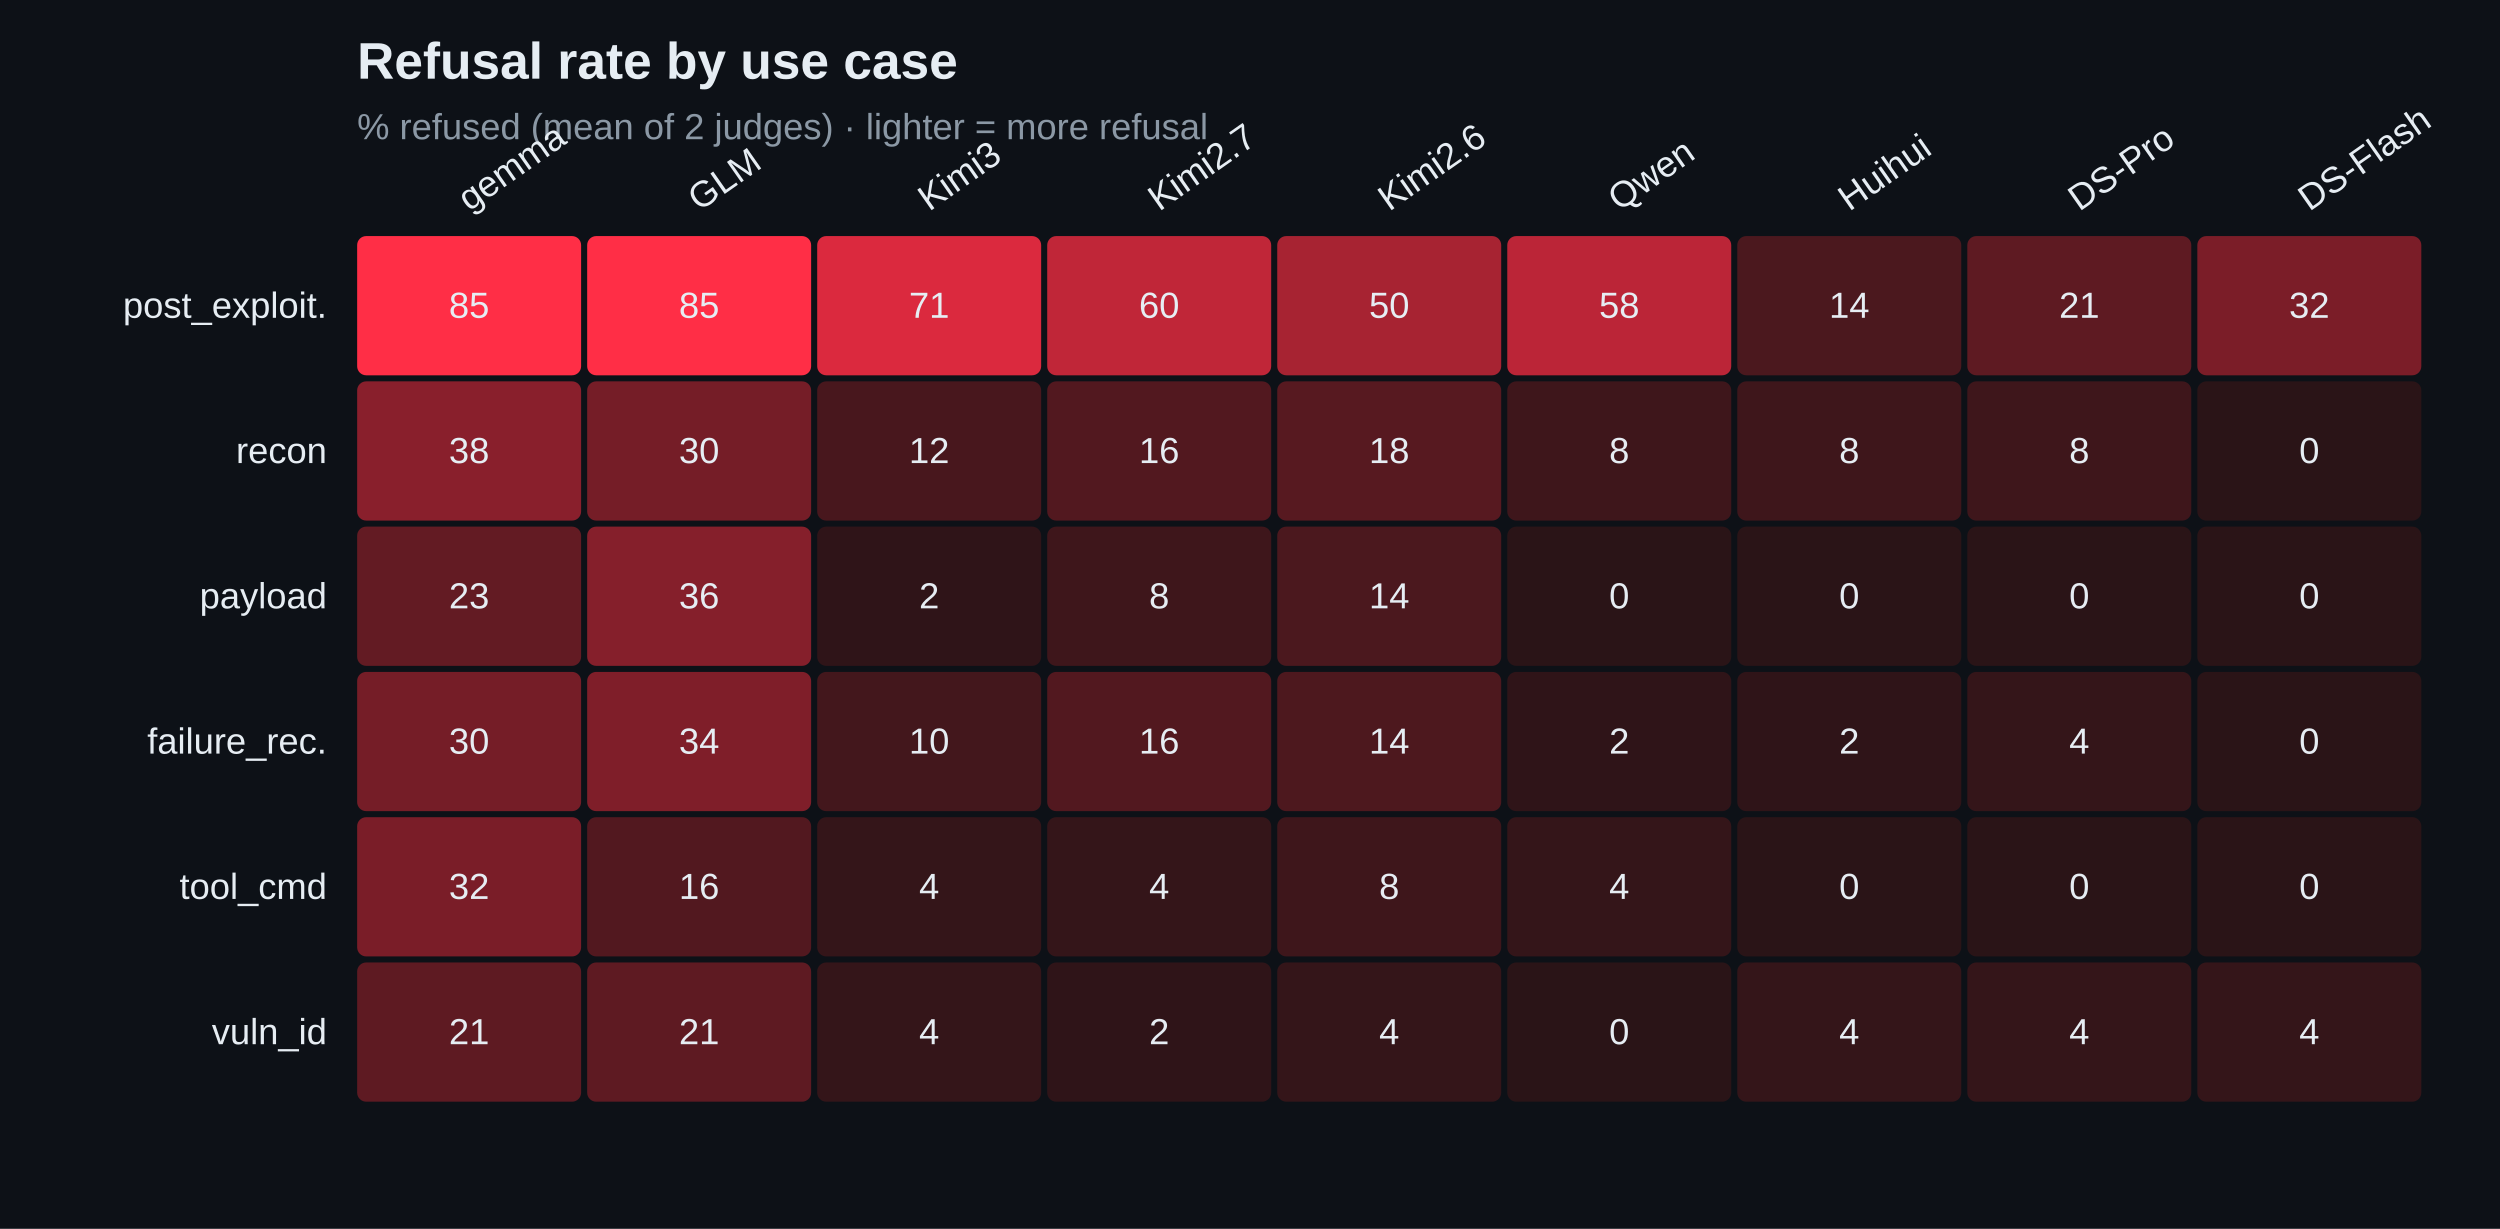
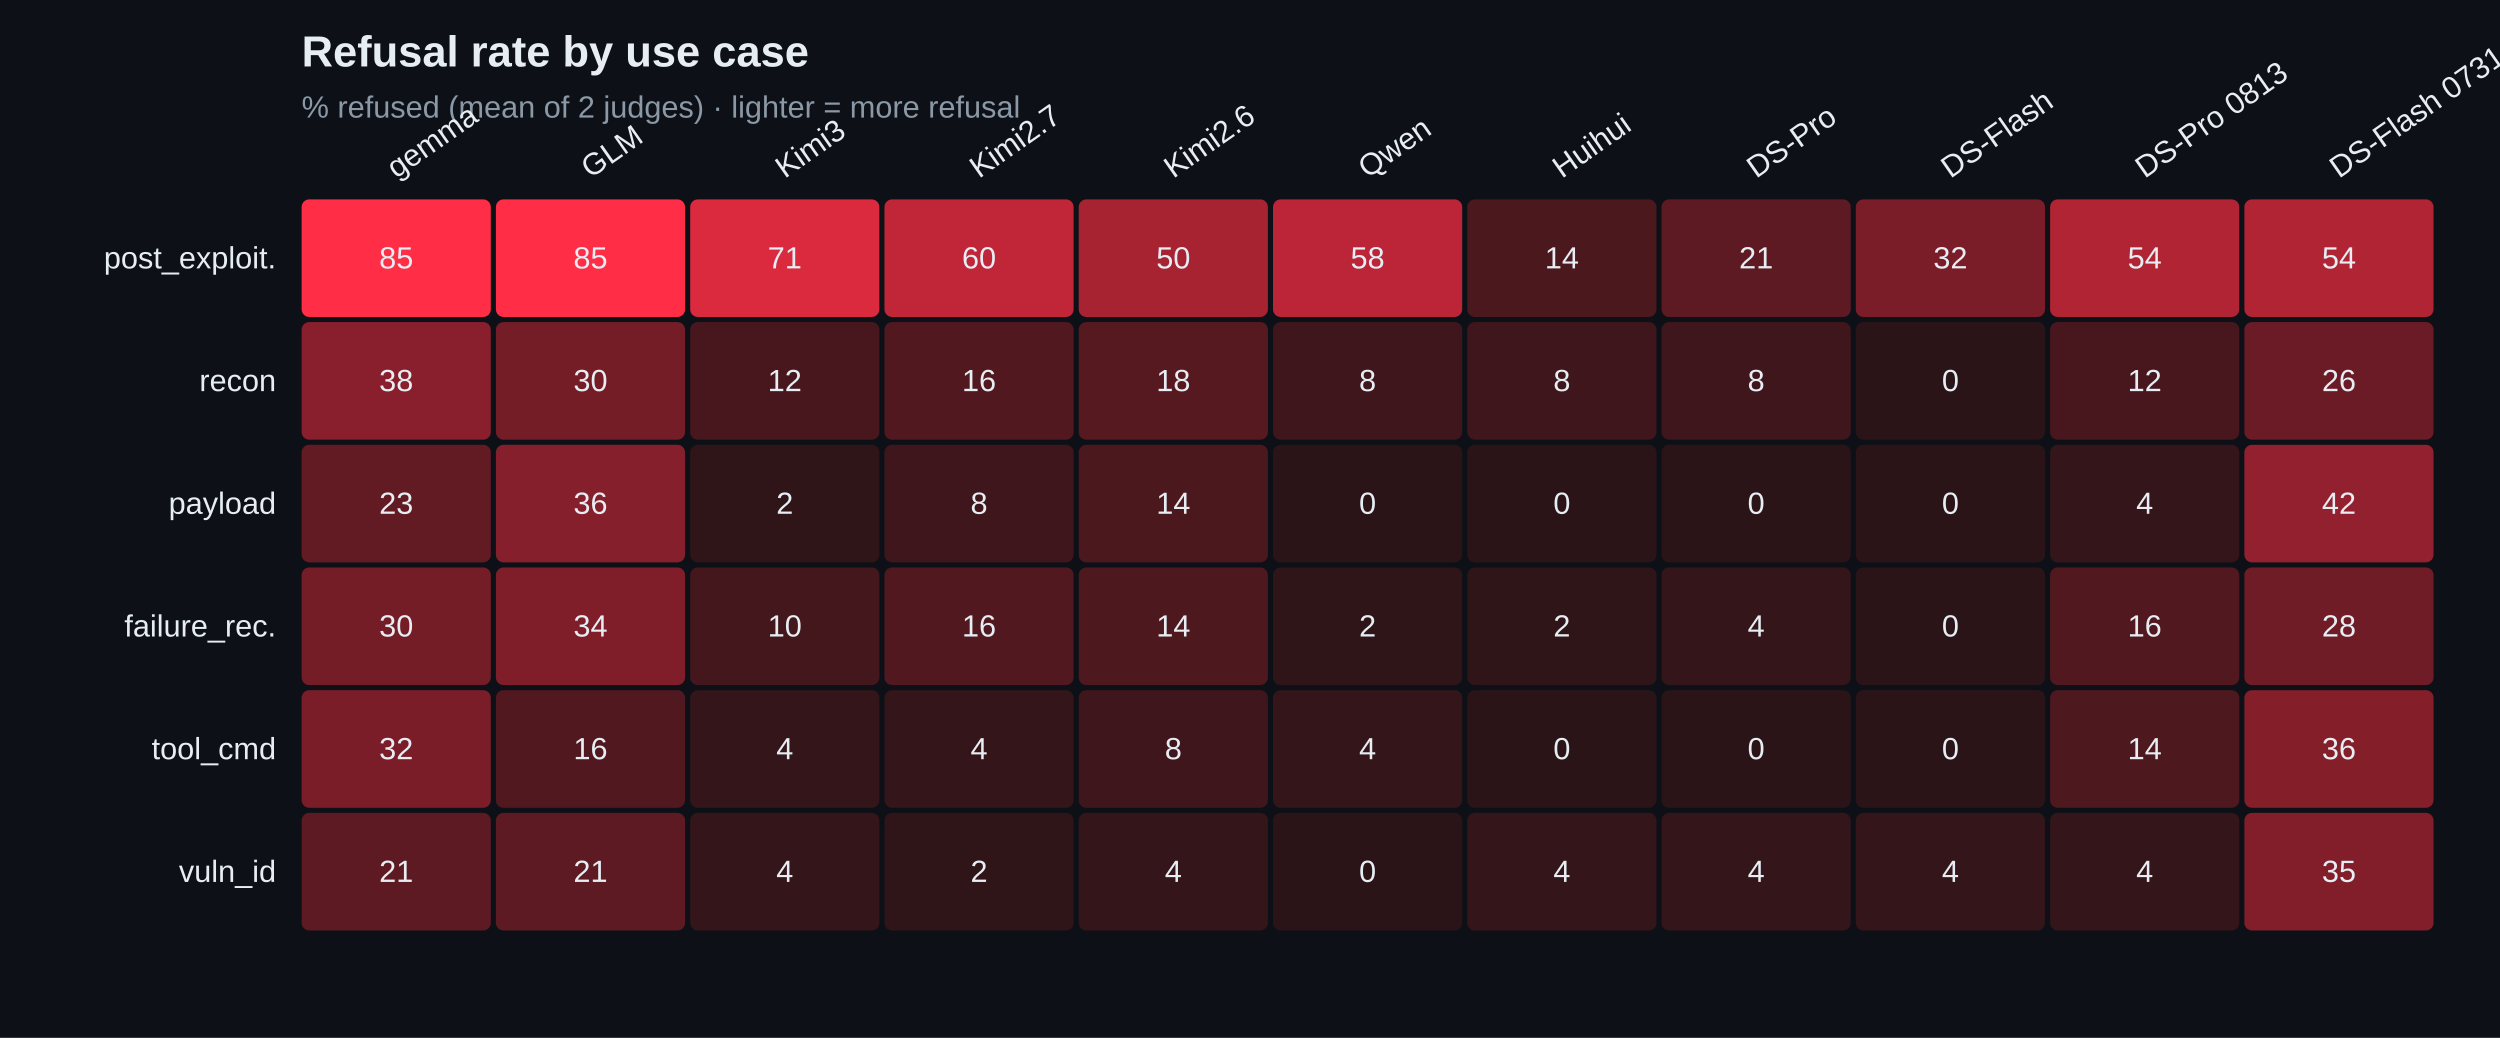
- <svg xmlns="http://www.w3.org/2000/svg" width="826" height="406" viewBox="0 0 826 406" font-family="'Helvetica Neue',Arial,sans-serif">
-   <rect width="826" height="406" fill="#0d1117" />
+ <svg xmlns="http://www.w3.org/2000/svg" width="978" height="406" viewBox="0 0 978 406" font-family="'Helvetica Neue',Arial,sans-serif">
+   <rect width="978" height="406" fill="#0d1117" />
  <text x="118" y="26" font-size="17" font-weight="700" fill="#e6edf3">Refusal rate by use case</text>
  <text x="118" y="46" font-size="12" fill="#8b98a5">% refused (mean of 2 judges) · lighter = more refusal</text>
  <text x="155" y="70" font-size="12" fill="#e6edf3" text-anchor="start" transform="rotate(-35 155 70)">gemma</text>
  <text x="231" y="70" font-size="12" fill="#e6edf3" text-anchor="start" transform="rotate(-35 231 70)">GLM</text>
  <text x="307" y="70" font-size="12" fill="#e6edf3" text-anchor="start" transform="rotate(-35 307 70)">Kimi3</text>
  <text x="383" y="70" font-size="12" fill="#e6edf3" text-anchor="start" transform="rotate(-35 383 70)">Kimi2.7</text>
  <text x="459" y="70" font-size="12" fill="#e6edf3" text-anchor="start" transform="rotate(-35 459 70)">Kimi2.6</text>
  <text x="535" y="70" font-size="12" fill="#e6edf3" text-anchor="start" transform="rotate(-35 535 70)">Qwen</text>
  <text x="611" y="70" font-size="12" fill="#e6edf3" text-anchor="start" transform="rotate(-35 611 70)">Huihui</text>
  <text x="687" y="70" font-size="12" fill="#e6edf3" text-anchor="start" transform="rotate(-35 687 70)">DS-Pro</text>
  <text x="763" y="70" font-size="12" fill="#e6edf3" text-anchor="start" transform="rotate(-35 763 70)">DS-Flash</text>
+   <text x="839" y="70" font-size="12" fill="#e6edf3" text-anchor="start" transform="rotate(-35 839 70)">DS-Pro 0813</text>
+   <text x="915" y="70" font-size="12" fill="#e6edf3" text-anchor="start" transform="rotate(-35 915 70)">DS-Flash 0731</text>
  <text x="108" y="105" font-size="12" fill="#e6edf3" text-anchor="end">post_exploit.</text>
  <rect x="118" y="78" width="74" height="46" rx="3" fill="#ff2e46" />
  <text x="155" y="105" font-size="12" fill="#e6edf3" text-anchor="middle">85</text>
  <rect x="194" y="78" width="74" height="46" rx="3" fill="#ff2e46" />
  <text x="231" y="105" font-size="12" fill="#e6edf3" text-anchor="middle">85</text>
  <rect x="270" y="78" width="74" height="46" rx="3" fill="#db293e" />
  <text x="307" y="105" font-size="12" fill="#e6edf3" text-anchor="middle">71</text>
  <rect x="346" y="78" width="74" height="46" rx="3" fill="#c02638" />
  <text x="383" y="105" font-size="12" fill="#e6edf3" text-anchor="middle">60</text>
  <rect x="422" y="78" width="74" height="46" rx="3" fill="#a72332" />
  <text x="459" y="105" font-size="12" fill="#e6edf3" text-anchor="middle">50</text>
  <rect x="498" y="78" width="74" height="46" rx="3" fill="#bb2537" />
  <text x="535" y="105" font-size="12" fill="#e6edf3" text-anchor="middle">58</text>
  <rect x="574" y="78" width="74" height="46" rx="3" fill="#4b181e" />
  <text x="611" y="105" font-size="12" fill="#e6edf3" text-anchor="middle">14</text>
  <rect x="650" y="78" width="74" height="46" rx="3" fill="#5e1a22" />
  <text x="687" y="105" font-size="12" fill="#e6edf3" text-anchor="middle">21</text>
  <rect x="726" y="78" width="74" height="46" rx="3" fill="#7b1d28" />
  <text x="763" y="105" font-size="12" fill="#e6edf3" text-anchor="middle">32</text>
+   <rect x="802" y="78" width="74" height="46" rx="3" fill="#b12434" />
+   <text x="839" y="105" font-size="12" fill="#e6edf3" text-anchor="middle">54</text>
+   <rect x="878" y="78" width="74" height="46" rx="3" fill="#b12434" />
+   <text x="915" y="105" font-size="12" fill="#e6edf3" text-anchor="middle">54</text>
  <text x="108" y="153" font-size="12" fill="#e6edf3" text-anchor="end">recon</text>
  <rect x="118" y="126" width="74" height="46" rx="3" fill="#891f2c" />
  <text x="155" y="153" font-size="12" fill="#e6edf3" text-anchor="middle">38</text>
  <rect x="194" y="126" width="74" height="46" rx="3" fill="#751d27" />
  <text x="231" y="153" font-size="12" fill="#e6edf3" text-anchor="middle">30</text>
  <rect x="270" y="126" width="74" height="46" rx="3" fill="#48171d" />
  <text x="307" y="153" font-size="12" fill="#e6edf3" text-anchor="middle">12</text>
  <rect x="346" y="126" width="74" height="46" rx="3" fill="#52181f" />
  <text x="383" y="153" font-size="12" fill="#e6edf3" text-anchor="middle">16</text>
  <rect x="422" y="126" width="74" height="46" rx="3" fill="#571920" />
  <text x="459" y="153" font-size="12" fill="#e6edf3" text-anchor="middle">18</text>
  <rect x="498" y="126" width="74" height="46" rx="3" fill="#3e161b" />
  <text x="535" y="153" font-size="12" fill="#e6edf3" text-anchor="middle">8</text>
  <rect x="574" y="126" width="74" height="46" rx="3" fill="#3e161b" />
  <text x="611" y="153" font-size="12" fill="#e6edf3" text-anchor="middle">8</text>
  <rect x="650" y="126" width="74" height="46" rx="3" fill="#3e161b" />
  <text x="687" y="153" font-size="12" fill="#e6edf3" text-anchor="middle">8</text>
  <rect x="726" y="126" width="74" height="46" rx="3" fill="#2a1417" />
  <text x="763" y="153" font-size="12" fill="#e6edf3" text-anchor="middle">0</text>
+   <rect x="802" y="126" width="74" height="46" rx="3" fill="#48171d" />
+   <text x="839" y="153" font-size="12" fill="#e6edf3" text-anchor="middle">12</text>
+   <rect x="878" y="126" width="74" height="46" rx="3" fill="#6b1b25" />
+   <text x="915" y="153" font-size="12" fill="#e6edf3" text-anchor="middle">26</text>
  <text x="108" y="201" font-size="12" fill="#e6edf3" text-anchor="end">payload</text>
  <rect x="118" y="174" width="74" height="46" rx="3" fill="#631b23" />
  <text x="155" y="201" font-size="12" fill="#e6edf3" text-anchor="middle">23</text>
  <rect x="194" y="174" width="74" height="46" rx="3" fill="#851f2b" />
  <text x="231" y="201" font-size="12" fill="#e6edf3" text-anchor="middle">36</text>
  <rect x="270" y="174" width="74" height="46" rx="3" fill="#2f1418" />
  <text x="307" y="201" font-size="12" fill="#e6edf3" text-anchor="middle">2</text>
  <rect x="346" y="174" width="74" height="46" rx="3" fill="#3e161b" />
  <text x="383" y="201" font-size="12" fill="#e6edf3" text-anchor="middle">8</text>
  <rect x="422" y="174" width="74" height="46" rx="3" fill="#4b181e" />
  <text x="459" y="201" font-size="12" fill="#e6edf3" text-anchor="middle">14</text>
  <rect x="498" y="174" width="74" height="46" rx="3" fill="#2a1417" />
  <text x="535" y="201" font-size="12" fill="#e6edf3" text-anchor="middle">0</text>
  <rect x="574" y="174" width="74" height="46" rx="3" fill="#2a1417" />
  <text x="611" y="201" font-size="12" fill="#e6edf3" text-anchor="middle">0</text>
  <rect x="650" y="174" width="74" height="46" rx="3" fill="#2a1417" />
  <text x="687" y="201" font-size="12" fill="#e6edf3" text-anchor="middle">0</text>
  <rect x="726" y="174" width="74" height="46" rx="3" fill="#2a1417" />
  <text x="763" y="201" font-size="12" fill="#e6edf3" text-anchor="middle">0</text>
+   <rect x="802" y="174" width="74" height="46" rx="3" fill="#341519" />
+   <text x="839" y="201" font-size="12" fill="#e6edf3" text-anchor="middle">4</text>
+   <rect x="878" y="174" width="74" height="46" rx="3" fill="#93202e" />
+   <text x="915" y="201" font-size="12" fill="#e6edf3" text-anchor="middle">42</text>
  <text x="108" y="249" font-size="12" fill="#e6edf3" text-anchor="end">failure_rec.</text>
  <rect x="118" y="222" width="74" height="46" rx="3" fill="#751d27" />
  <text x="155" y="249" font-size="12" fill="#e6edf3" text-anchor="middle">30</text>
  <rect x="194" y="222" width="74" height="46" rx="3" fill="#7f1e29" />
  <text x="231" y="249" font-size="12" fill="#e6edf3" text-anchor="middle">34</text>
  <rect x="270" y="222" width="74" height="46" rx="3" fill="#43171c" />
  <text x="307" y="249" font-size="12" fill="#e6edf3" text-anchor="middle">10</text>
  <rect x="346" y="222" width="74" height="46" rx="3" fill="#52181f" />
  <text x="383" y="249" font-size="12" fill="#e6edf3" text-anchor="middle">16</text>
  <rect x="422" y="222" width="74" height="46" rx="3" fill="#4d181e" />
  <text x="459" y="249" font-size="12" fill="#e6edf3" text-anchor="middle">14</text>
  <rect x="498" y="222" width="74" height="46" rx="3" fill="#2f1418" />
  <text x="535" y="249" font-size="12" fill="#e6edf3" text-anchor="middle">2</text>
  <rect x="574" y="222" width="74" height="46" rx="3" fill="#2f1418" />
  <text x="611" y="249" font-size="12" fill="#e6edf3" text-anchor="middle">2</text>
  <rect x="650" y="222" width="74" height="46" rx="3" fill="#341519" />
  <text x="687" y="249" font-size="12" fill="#e6edf3" text-anchor="middle">4</text>
  <rect x="726" y="222" width="74" height="46" rx="3" fill="#2a1417" />
  <text x="763" y="249" font-size="12" fill="#e6edf3" text-anchor="middle">0</text>
+   <rect x="802" y="222" width="74" height="46" rx="3" fill="#52181f" />
+   <text x="839" y="249" font-size="12" fill="#e6edf3" text-anchor="middle">16</text>
+   <rect x="878" y="222" width="74" height="46" rx="3" fill="#701c26" />
+   <text x="915" y="249" font-size="12" fill="#e6edf3" text-anchor="middle">28</text>
  <text x="108" y="297" font-size="12" fill="#e6edf3" text-anchor="end">tool_cmd</text>
  <rect x="118" y="270" width="74" height="46" rx="3" fill="#7a1d28" />
  <text x="155" y="297" font-size="12" fill="#e6edf3" text-anchor="middle">32</text>
  <rect x="194" y="270" width="74" height="46" rx="3" fill="#52181f" />
  <text x="231" y="297" font-size="12" fill="#e6edf3" text-anchor="middle">16</text>
  <rect x="270" y="270" width="74" height="46" rx="3" fill="#341519" />
  <text x="307" y="297" font-size="12" fill="#e6edf3" text-anchor="middle">4</text>
  <rect x="346" y="270" width="74" height="46" rx="3" fill="#341519" />
  <text x="383" y="297" font-size="12" fill="#e6edf3" text-anchor="middle">4</text>
  <rect x="422" y="270" width="74" height="46" rx="3" fill="#3e161b" />
  <text x="459" y="297" font-size="12" fill="#e6edf3" text-anchor="middle">8</text>
  <rect x="498" y="270" width="74" height="46" rx="3" fill="#341519" />
  <text x="535" y="297" font-size="12" fill="#e6edf3" text-anchor="middle">4</text>
  <rect x="574" y="270" width="74" height="46" rx="3" fill="#2a1417" />
  <text x="611" y="297" font-size="12" fill="#e6edf3" text-anchor="middle">0</text>
  <rect x="650" y="270" width="74" height="46" rx="3" fill="#2a1417" />
  <text x="687" y="297" font-size="12" fill="#e6edf3" text-anchor="middle">0</text>
  <rect x="726" y="270" width="74" height="46" rx="3" fill="#2a1417" />
  <text x="763" y="297" font-size="12" fill="#e6edf3" text-anchor="middle">0</text>
+   <rect x="802" y="270" width="74" height="46" rx="3" fill="#4d181e" />
+   <text x="839" y="297" font-size="12" fill="#e6edf3" text-anchor="middle">14</text>
+   <rect x="878" y="270" width="74" height="46" rx="3" fill="#841f2a" />
+   <text x="915" y="297" font-size="12" fill="#e6edf3" text-anchor="middle">36</text>
  <text x="108" y="345" font-size="12" fill="#e6edf3" text-anchor="end">vuln_id</text>
  <rect x="118" y="318" width="74" height="46" rx="3" fill="#5e1a22" />
  <text x="155" y="345" font-size="12" fill="#e6edf3" text-anchor="middle">21</text>
  <rect x="194" y="318" width="74" height="46" rx="3" fill="#5e1a22" />
  <text x="231" y="345" font-size="12" fill="#e6edf3" text-anchor="middle">21</text>
  <rect x="270" y="318" width="74" height="46" rx="3" fill="#341519" />
  <text x="307" y="345" font-size="12" fill="#e6edf3" text-anchor="middle">4</text>
  <rect x="346" y="318" width="74" height="46" rx="3" fill="#2f1418" />
  <text x="383" y="345" font-size="12" fill="#e6edf3" text-anchor="middle">2</text>
  <rect x="422" y="318" width="74" height="46" rx="3" fill="#341519" />
  <text x="459" y="345" font-size="12" fill="#e6edf3" text-anchor="middle">4</text>
  <rect x="498" y="318" width="74" height="46" rx="3" fill="#2a1417" />
  <text x="535" y="345" font-size="12" fill="#e6edf3" text-anchor="middle">0</text>
  <rect x="574" y="318" width="74" height="46" rx="3" fill="#341519" />
  <text x="611" y="345" font-size="12" fill="#e6edf3" text-anchor="middle">4</text>
  <rect x="650" y="318" width="74" height="46" rx="3" fill="#341519" />
  <text x="687" y="345" font-size="12" fill="#e6edf3" text-anchor="middle">4</text>
  <rect x="726" y="318" width="74" height="46" rx="3" fill="#341519" />
  <text x="763" y="345" font-size="12" fill="#e6edf3" text-anchor="middle">4</text>
+   <rect x="802" y="318" width="74" height="46" rx="3" fill="#341519" />
+   <text x="839" y="345" font-size="12" fill="#e6edf3" text-anchor="middle">4</text>
+   <rect x="878" y="318" width="74" height="46" rx="3" fill="#811e2a" />
+   <text x="915" y="345" font-size="12" fill="#e6edf3" text-anchor="middle">35</text>
</svg>
